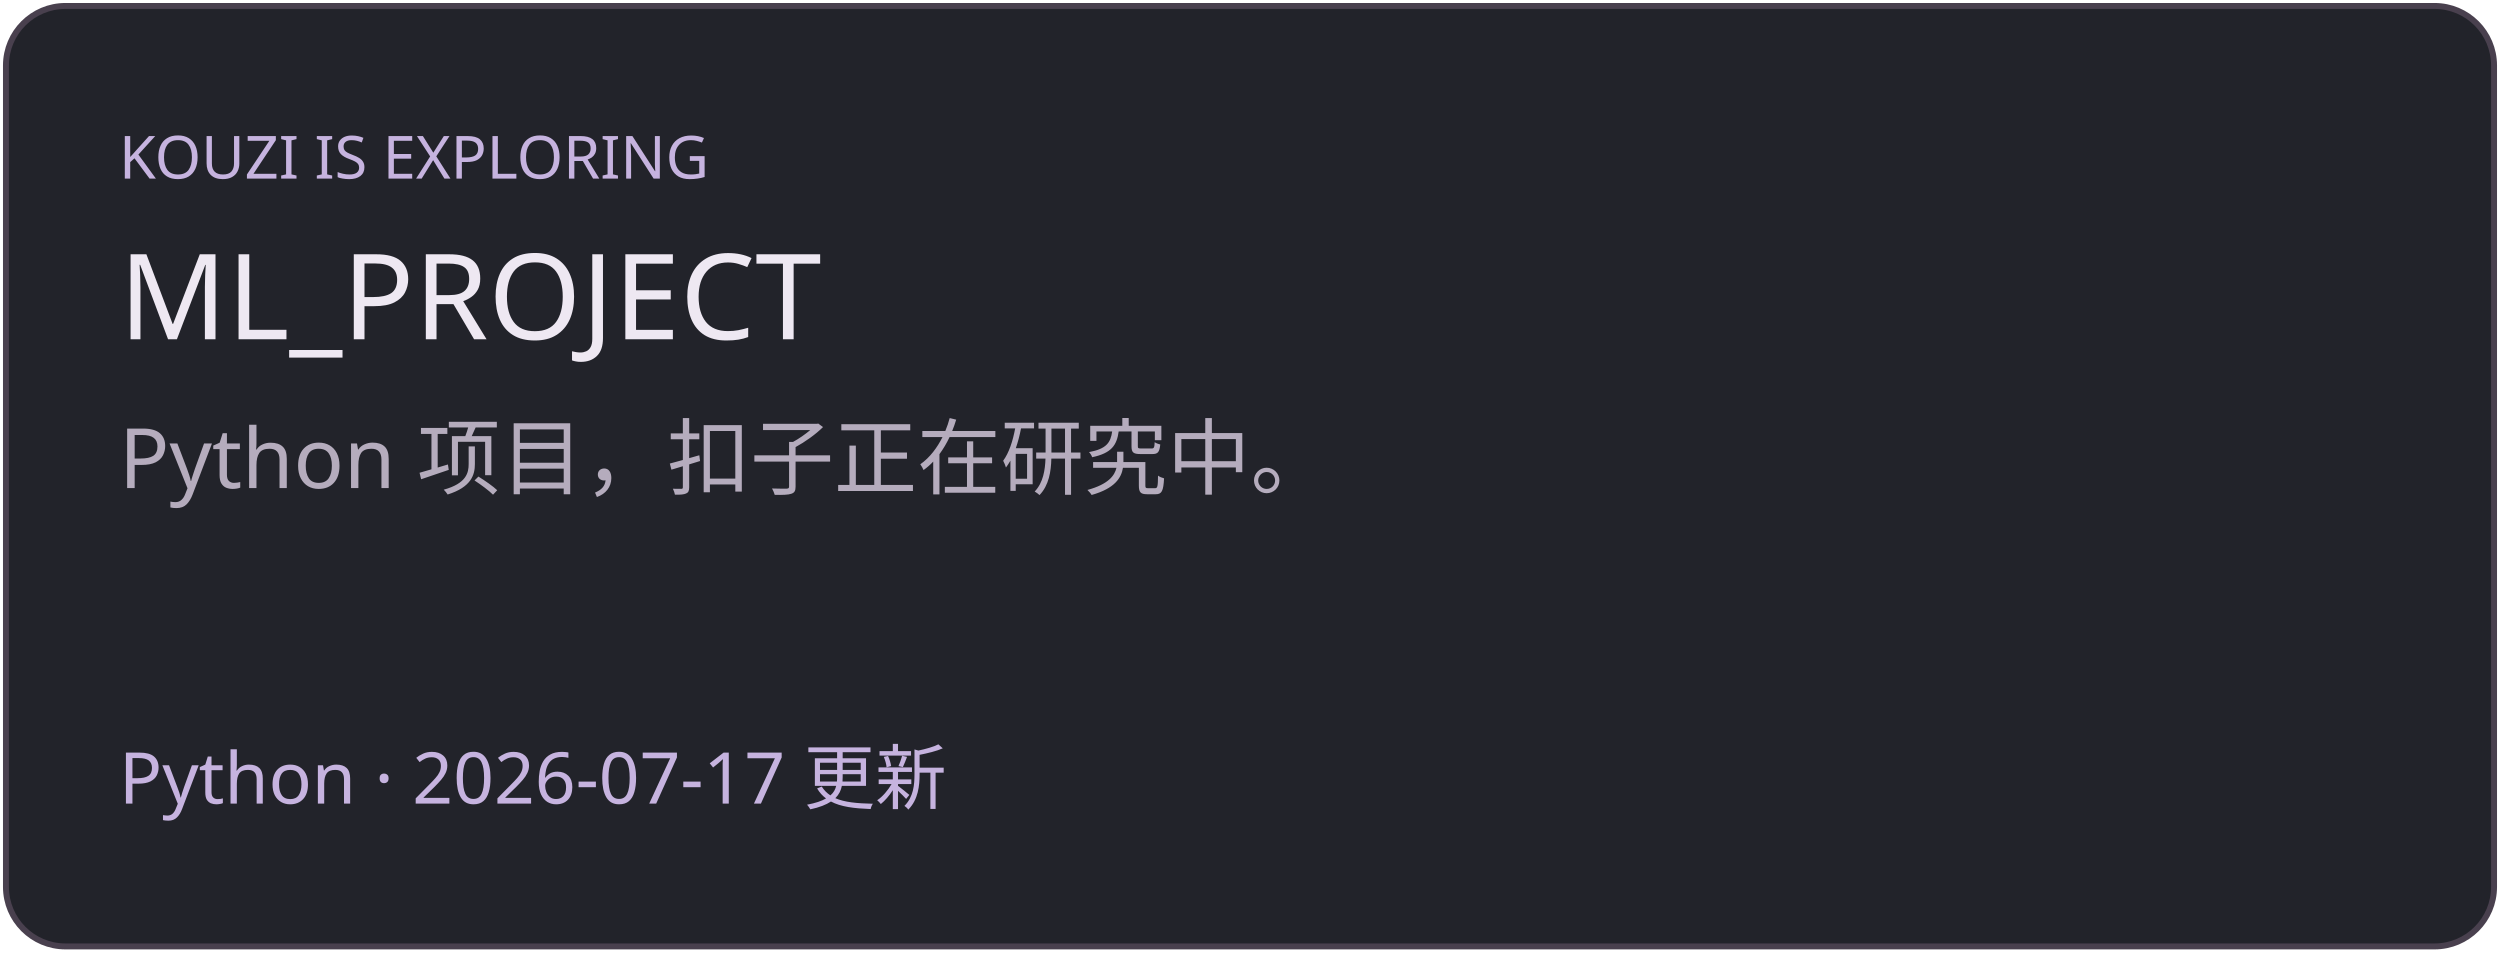
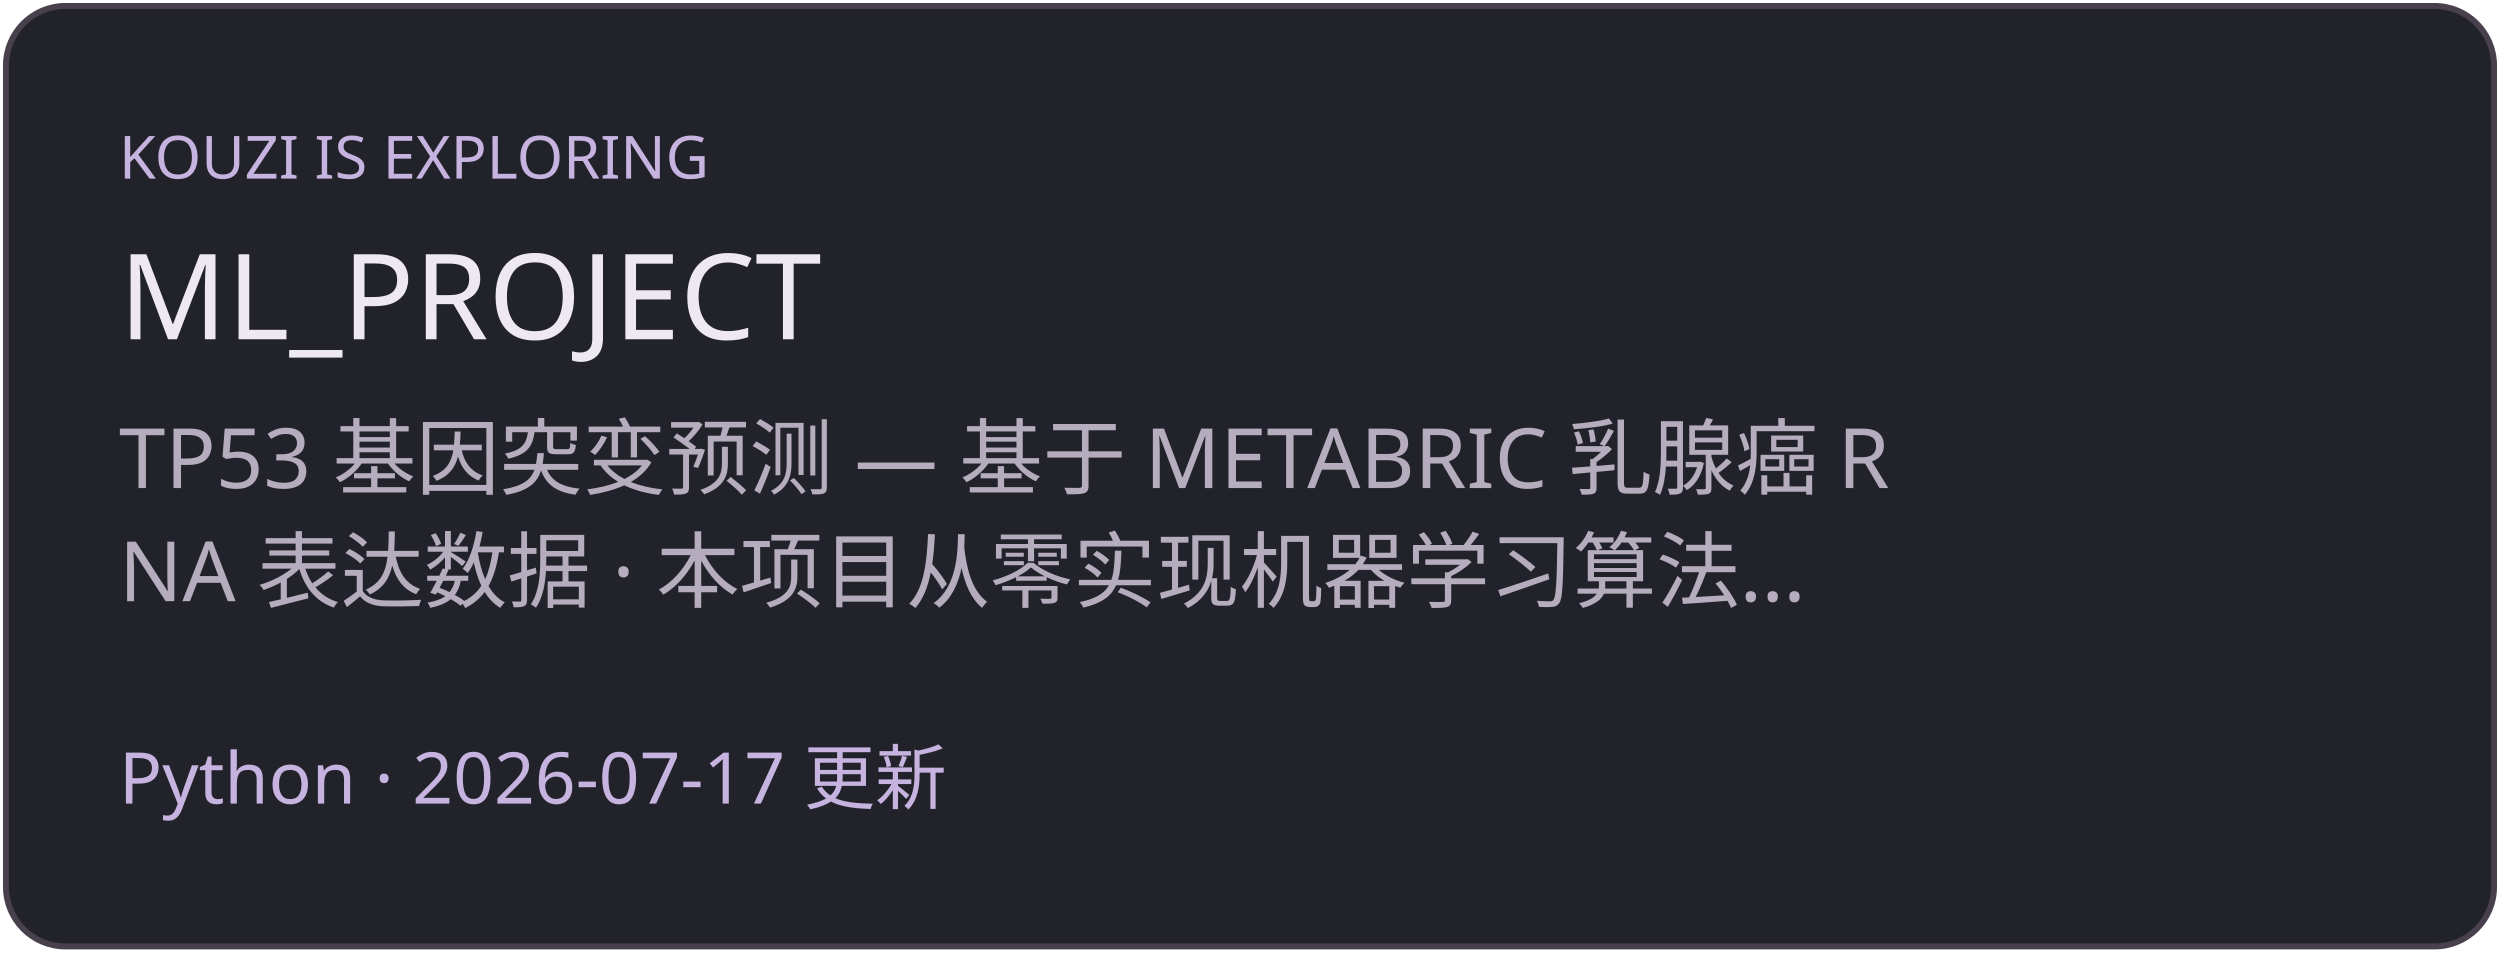
<svg xmlns="http://www.w3.org/2000/svg" width="420" height="160" viewBox="0 0 420 160" role="img">
  <rect x="1" y="1" width="418" height="158" rx="10" fill="#22232a" stroke="#49404e" />
  <text x="20" y="30" fill="#c6b3df" font-size="10" font-family="Segoe UI,Microsoft YaHei,sans-serif">KOUZI IS EXPLORING</text>
  <text x="20" y="57" fill="#eee8f2" font-size="20" font-family="Segoe UI,Microsoft YaHei,sans-serif">ML_PROJECT</text>
-   <text x="20" y="82" fill="#b5acbd" font-size="14" font-family="Segoe UI,Microsoft YaHei,sans-serif">Python 项目，扣子正在研究中。</text>
+   <text x="20" y="82" fill="#b5acbd" font-size="14" font-family="Segoe UI,Microsoft YaHei,sans-serif">TP53 基因突变预测 — 基于 METABRIC 乳腺癌 R</text>
+   <text x="20" y="101" fill="#b5acbd" font-size="14" font-family="Segoe UI,Microsoft YaHei,sans-serif">NA 表达数据 · 本项目从零实现机器学习算法…</text>
  <text x="20" y="135" fill="#c6b3df" font-size="12" font-family="Segoe UI,Microsoft YaHei,sans-serif">Python · 2026-07-17 更新</text>
</svg>
